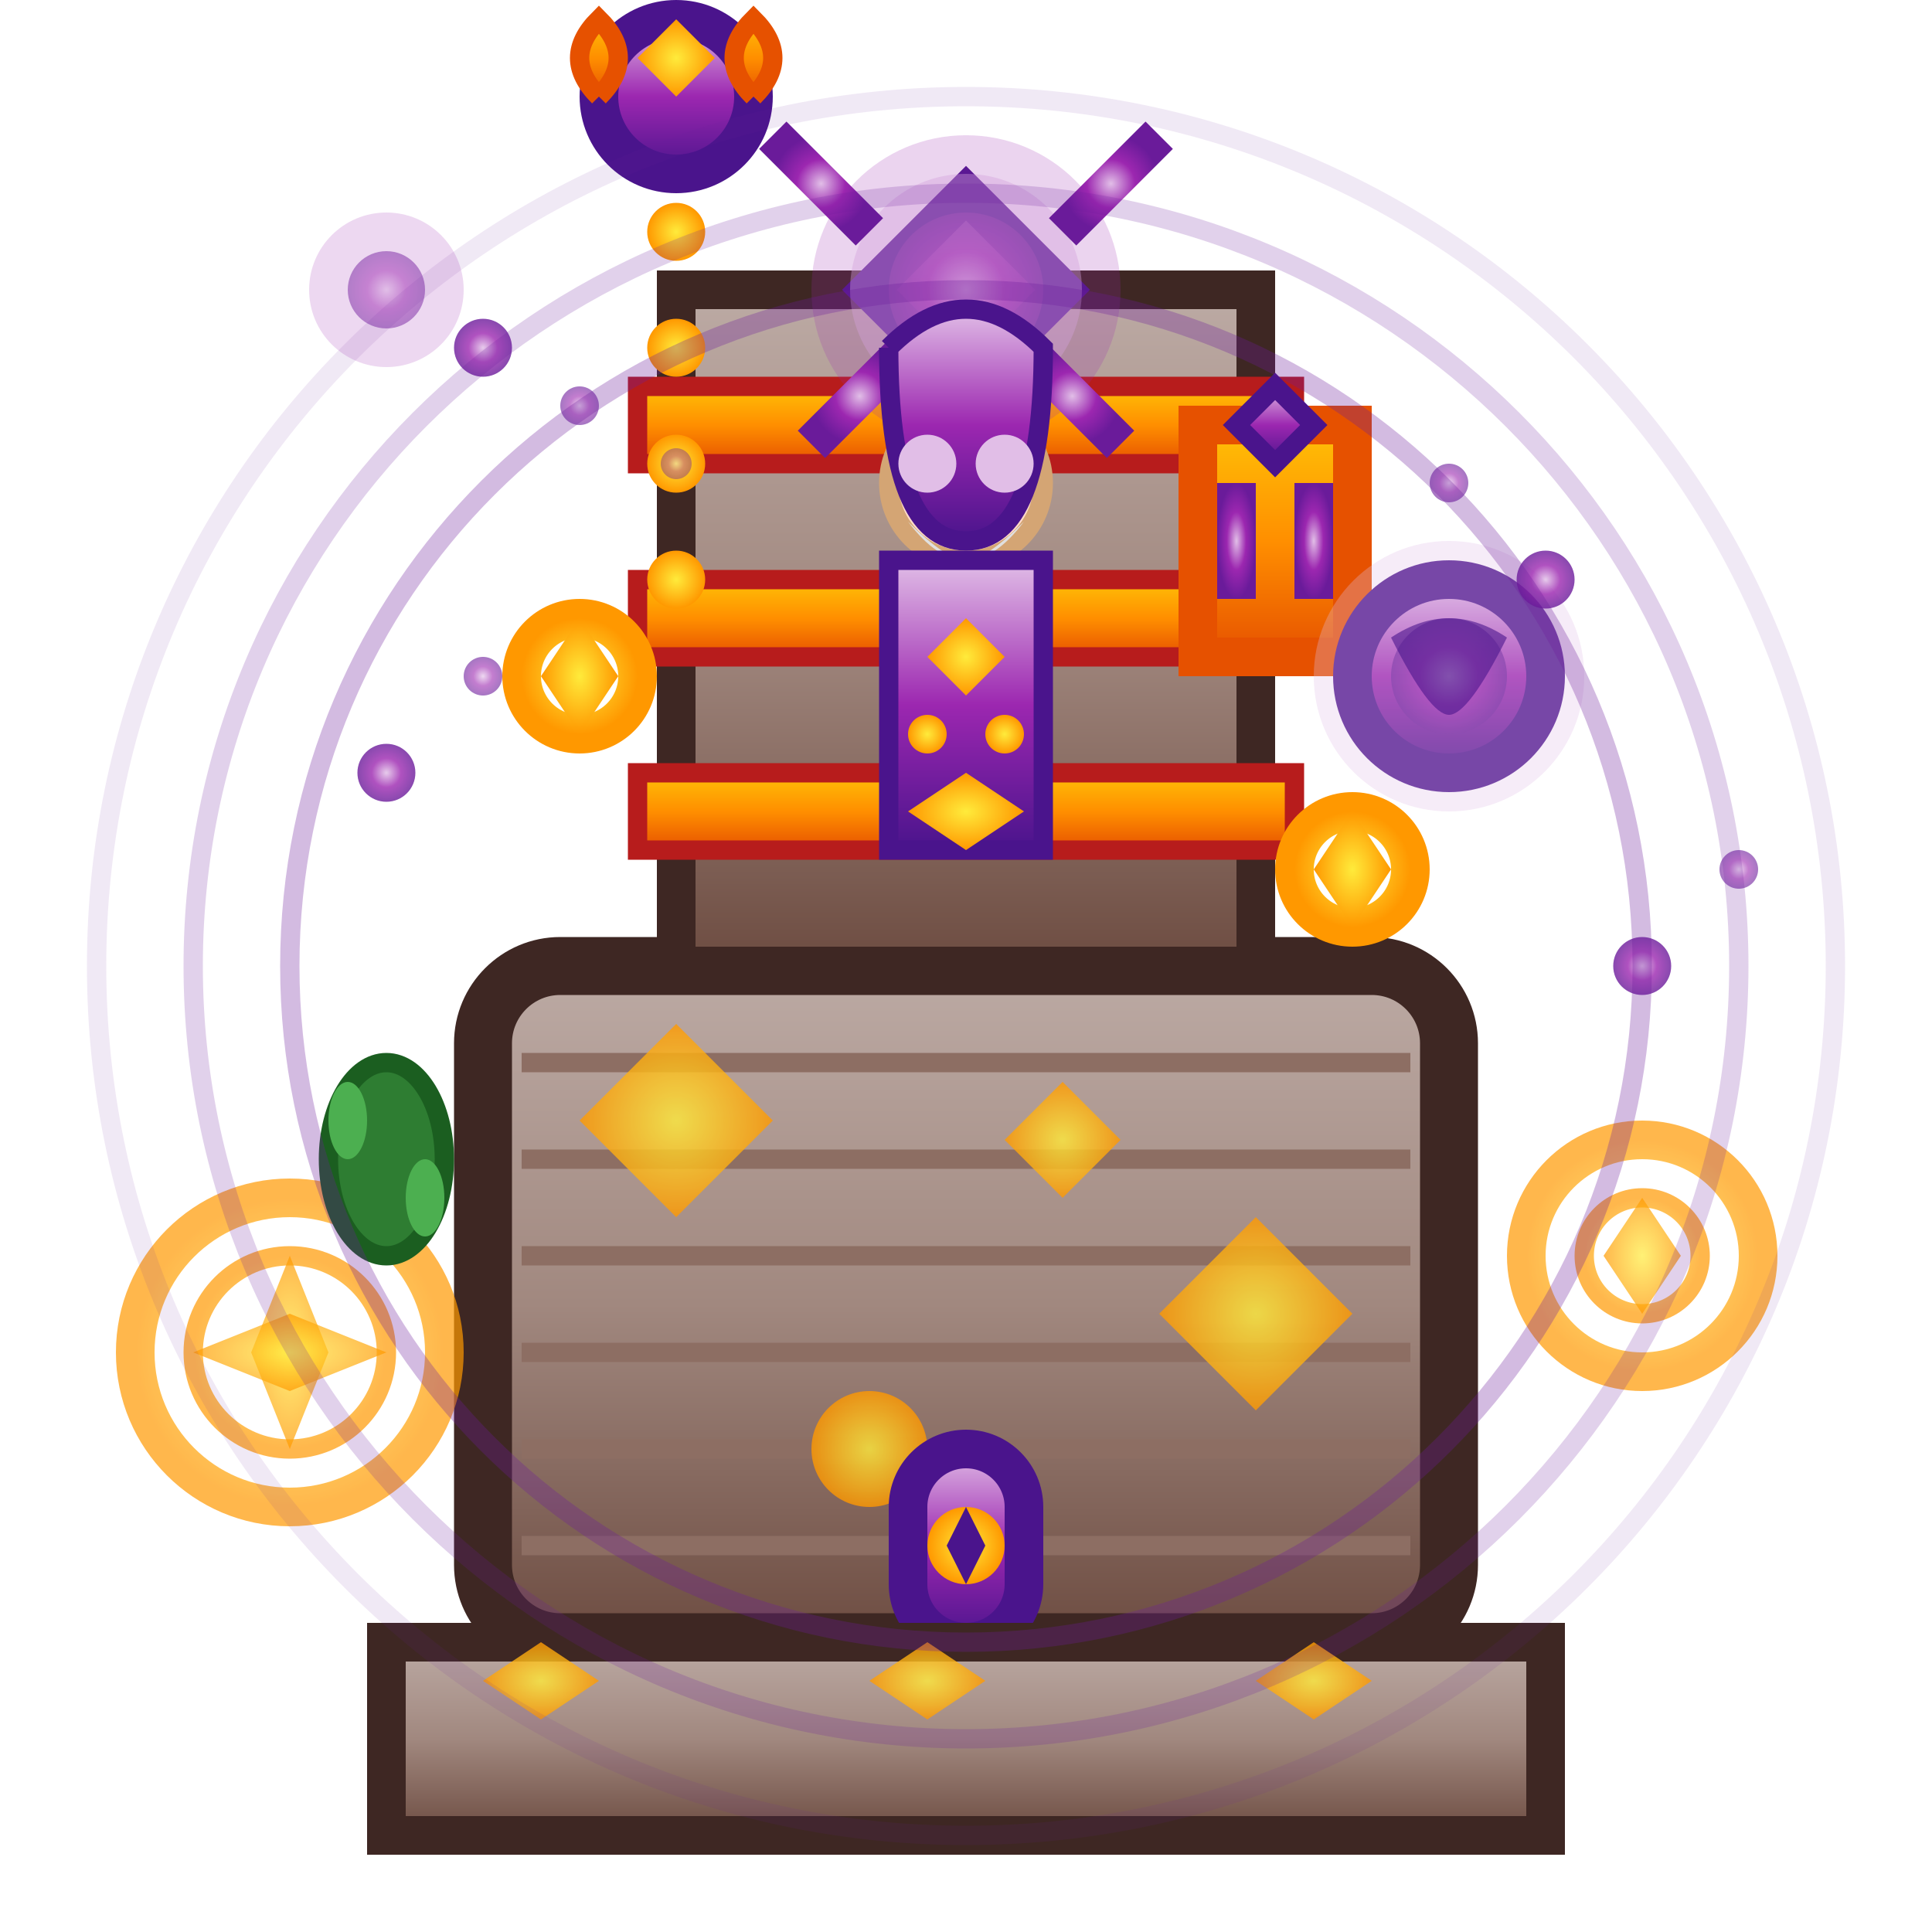
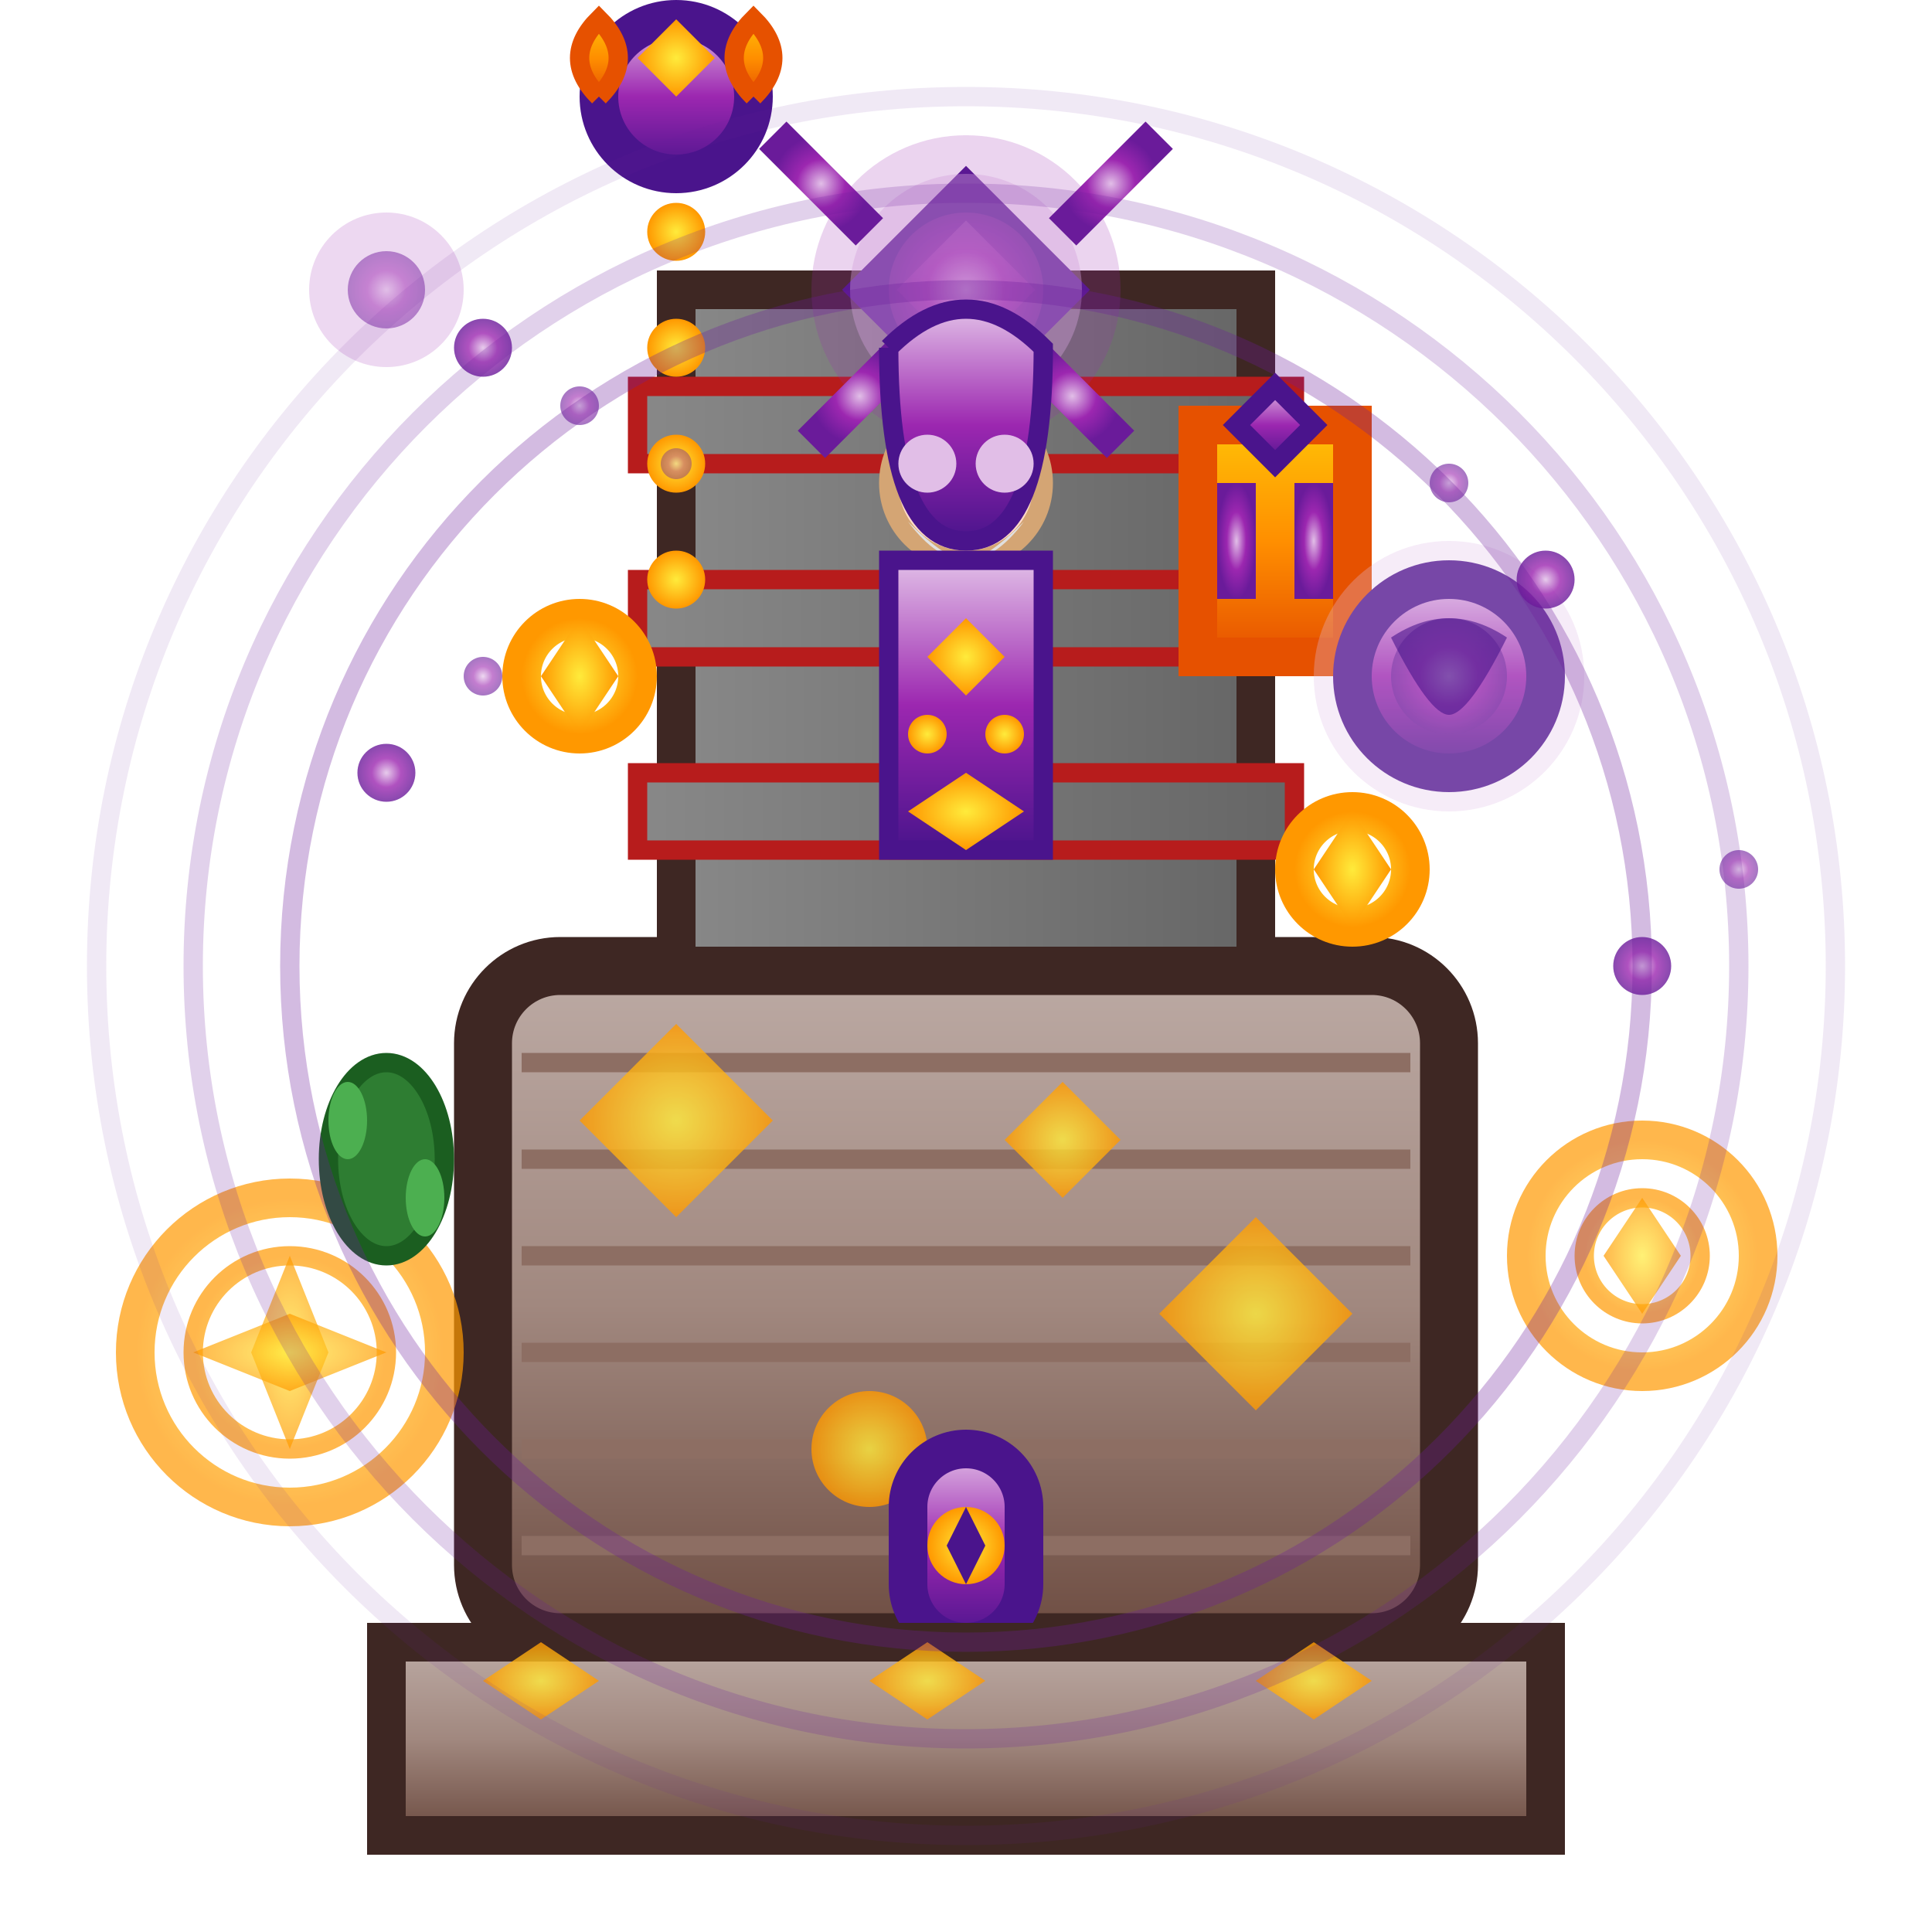
<svg xmlns="http://www.w3.org/2000/svg" viewBox="0 0 100 100">
  <defs>
    <linearGradient id="crystalGrad" x1="0%" y1="0%" x2="0%" y2="100%">
      <stop offset="0%" stop-color="#e1bee7" />
      <stop offset="50%" stop-color="#9c27b0" />
      <stop offset="100%" stop-color="#4a148c" />
    </linearGradient>
    <linearGradient id="metalGrad" x1="0%" y1="0%" x2="0%" y2="100%">
      <stop offset="0%" stop-color="#ffc107" />
      <stop offset="50%" stop-color="#ff8f00" />
      <stop offset="100%" stop-color="#e65100" />
    </linearGradient>
    <linearGradient id="stoneGrad" x1="0%" y1="0%" x2="0%" y2="100%">
      <stop offset="0%" stop-color="#bcaaa4" />
      <stop offset="50%" stop-color="#a1887f" />
      <stop offset="100%" stop-color="#6d4c41" />
    </linearGradient>
    <radialGradient id="energyGrad" cx="50%" cy="50%">
      <stop offset="0%" stop-color="#e1bee7" />
      <stop offset="50%" stop-color="#9c27b0" />
      <stop offset="100%" stop-color="#6a1b9a" />
    </radialGradient>
    <radialGradient id="runeGrad" cx="50%" cy="50%">
      <stop offset="0%" stop-color="#ffeb3b" />
      <stop offset="100%" stop-color="#ff9800" />
    </radialGradient>
+     <linearGradient id="playerColor">
+       <stop offset="0%" stop-color="#888888" />
+       <stop offset="100%" stop-color="#666666" />
+     </linearGradient>
  </defs>
  <rect x="25" y="50" width="50" height="35" fill="url(#stoneGrad)" stroke="#3e2723" stroke-width="3" rx="4" />
  <line x1="27" y1="55" x2="73" y2="55" stroke="#8d6e63" stroke-width="1" />
  <line x1="27" y1="60" x2="73" y2="60" stroke="#8d6e63" stroke-width="1" />
  <line x1="27" y1="65" x2="73" y2="65" stroke="#8d6e63" stroke-width="1" />
  <line x1="27" y1="70" x2="73" y2="70" stroke="#8d6e63" stroke-width="1" />
  <line x1="27" y1="75" x2="73" y2="75" stroke="#8d6e63" stroke-width="1" />
  <line x1="27" y1="80" x2="73" y2="80" stroke="#8d6e63" stroke-width="1" />
  <path d="M30 58 L35 53 L40 58 L35 63 Z" fill="url(#runeGrad)" opacity="0.8" />
  <path d="M60 68 L65 63 L70 68 L65 73 Z" fill="url(#runeGrad)" opacity="0.8" />
  <circle cx="45" cy="75" r="3" fill="url(#runeGrad)" opacity="0.8" />
  <polygon points="55,62 58,59 55,56 52,59" fill="url(#runeGrad)" opacity="0.8" />
-   <rect x="35" y="15" width="30" height="35" fill="url(#stoneGrad)" stroke="#3e2723" stroke-width="2" />
-   <rect x="33" y="20" width="34" height="4" fill="url(#metalGrad)" stroke="#b71c1c" stroke-width="1" />
-   <rect x="33" y="30" width="34" height="4" fill="url(#metalGrad)" stroke="#b71c1c" stroke-width="1" />
-   <rect x="33" y="40" width="34" height="4" fill="url(#metalGrad)" stroke="#b71c1c" stroke-width="1" />
+   <rect x="35" y="15" width="30" height="35" fill="url(#playerColor)" stroke="#3e2723" stroke-width="2" />
+   <rect x="33" y="20" width="34" height="4" fill="url(#playerColor)" stroke="#b71c1c" stroke-width="1" />
+   <rect x="33" y="30" width="34" height="4" fill="url(#playerColor)" stroke="#b71c1c" stroke-width="1" />
+   <rect x="33" y="40" width="34" height="4" fill="url(#playerColor)" stroke="#b71c1c" stroke-width="1" />
  <polygon points="50,10 45,15 50,20 55,15" fill="url(#crystalGrad)" stroke="#4a148c" stroke-width="2" />
  <circle cx="50" cy="15" r="4" fill="url(#energyGrad)" opacity="0.8" />
  <circle cx="50" cy="15" r="6" fill="#e1bee7" opacity="0.4" />
  <circle cx="50" cy="15" r="8" fill="#9c27b0" opacity="0.2" />
  <line x1="50" y1="10" x2="50" y2="5" stroke="url(#energyGrad)" stroke-width="3" />
  <line x1="45" y1="12" x2="40" y2="7" stroke="url(#energyGrad)" stroke-width="2" />
  <line x1="55" y1="12" x2="60" y2="7" stroke="url(#energyGrad)" stroke-width="2" />
  <line x1="47" y1="18" x2="42" y2="23" stroke="url(#energyGrad)" stroke-width="2" />
  <line x1="53" y1="18" x2="58" y2="23" stroke="url(#energyGrad)" stroke-width="2" />
  <circle cx="50" cy="25" r="4" fill="#ffdbcb" stroke="#d4a574" stroke-width="1" />
  <path d="M46 18 Q50 14 54 18 Q54 28 50 28 Q46 28 46 18" fill="url(#crystalGrad)" stroke="#4a148c" stroke-width="1" />
  <circle cx="48" cy="24" r="1.5" fill="#e1bee7" />
  <circle cx="52" cy="24" r="1.5" fill="#e1bee7" />
  <path d="M47 27 Q50 31 53 27 Q51 29 50 29 Q49 29 47 27" fill="#e0e0e0" />
  <rect x="46" y="29" width="8" height="15" fill="url(#crystalGrad)" stroke="#4a148c" stroke-width="1" />
  <polygon points="50,32 48,34 50,36 52,34" fill="url(#runeGrad)" />
  <circle cx="48" cy="38" r="1" fill="url(#runeGrad)" />
  <circle cx="52" cy="38" r="1" fill="url(#runeGrad)" />
  <polygon points="50,40 47,42 50,44 53,42" fill="url(#runeGrad)" />
  <line x1="35" y1="5" x2="35" y2="35" stroke="url(#metalGrad)" stroke-width="4" />
  <circle cx="35" cy="5" r="4" fill="url(#crystalGrad)" stroke="#4a148c" stroke-width="2" />
  <polygon points="35,1 37,3 35,5 33,3" fill="url(#runeGrad)" />
  <path d="M31 5 Q29 3 31 1 Q33 3 31 5" fill="url(#metalGrad)" stroke="#e65100" stroke-width="1" />
  <path d="M39 5 Q41 3 39 1 Q37 3 39 5" fill="url(#metalGrad)" stroke="#e65100" stroke-width="1" />
  <circle cx="35" cy="12" r="1.5" fill="url(#runeGrad)" />
  <circle cx="35" cy="18" r="1.5" fill="url(#runeGrad)" />
  <circle cx="35" cy="24" r="1.5" fill="url(#runeGrad)" />
  <circle cx="35" cy="30" r="1.5" fill="url(#runeGrad)" />
  <rect x="62" y="22" width="8" height="12" fill="url(#metalGrad)" stroke="#e65100" stroke-width="2" />
  <polygon points="66,20 64,22 66,24 68,22" fill="url(#crystalGrad)" stroke="#4a148c" stroke-width="1" />
  <rect x="63" y="25" width="2" height="6" fill="url(#energyGrad)" />
  <rect x="67" y="25" width="2" height="6" fill="url(#energyGrad)" />
  <circle cx="75" cy="35" r="5" fill="url(#crystalGrad)" stroke="#4a148c" stroke-width="2" />
  <circle cx="75" cy="35" r="3" fill="url(#energyGrad)" opacity="0.8" />
  <circle cx="75" cy="35" r="7" fill="#e1bee7" opacity="0.3" />
  <path d="M72 33 Q75 31 78 33 Q76 37 75 37 Q74 37 72 33" fill="#4a148c" opacity="0.6" />
  <circle cx="30" cy="35" r="3" fill="none" stroke="url(#runeGrad)" stroke-width="2" />
  <polygon points="30,32 28,35 30,38 32,35" fill="url(#runeGrad)" />
  <circle cx="70" cy="45" r="3" fill="none" stroke="url(#runeGrad)" stroke-width="2" />
  <polygon points="70,42 68,45 70,48 72,45" fill="url(#runeGrad)" />
  <circle cx="20" cy="15" r="2" fill="url(#energyGrad)" />
  <circle cx="20" cy="15" r="4" fill="#e1bee7" opacity="0.6" />
  <circle cx="25" cy="18" r="1.5" fill="url(#energyGrad)" opacity="0.8" />
  <circle cx="30" cy="21" r="1" fill="url(#energyGrad)" opacity="0.6" />
  <circle cx="35" cy="24" r="0.8" fill="url(#energyGrad)" opacity="0.4" />
  <circle cx="15" cy="70" r="8" fill="none" stroke="url(#runeGrad)" stroke-width="2" opacity="0.7" />
  <circle cx="15" cy="70" r="5" fill="none" stroke="url(#runeGrad)" stroke-width="1" opacity="0.7" />
  <polygon points="15,65 13,70 15,75 17,70" fill="url(#runeGrad)" opacity="0.7" />
  <polygon points="10,70 15,68 20,70 15,72" fill="url(#runeGrad)" opacity="0.7" />
  <circle cx="85" cy="65" r="6" fill="none" stroke="url(#runeGrad)" stroke-width="2" opacity="0.7" />
  <circle cx="85" cy="65" r="3" fill="none" stroke="url(#runeGrad)" stroke-width="1" opacity="0.7" />
  <polygon points="85,62 83,65 85,68 87,65" fill="url(#runeGrad)" opacity="0.7" />
  <rect x="47" y="75" width="6" height="10" fill="url(#crystalGrad)" stroke="#4a148c" stroke-width="2" rx="3" />
  <circle cx="50" cy="80" r="2" fill="url(#runeGrad)" />
  <polygon points="50,78 49,80 50,82 51,80" fill="#4a148c" />
  <rect x="20" y="85" width="60" height="10" fill="url(#stoneGrad)" stroke="#3e2723" stroke-width="2" />
  <polygon points="25,87 28,85 31,87 28,89" fill="url(#runeGrad)" opacity="0.8" />
  <polygon points="45,87 48,85 51,87 48,89" fill="url(#runeGrad)" opacity="0.8" />
  <polygon points="65,87 68,85 71,87 68,89" fill="url(#runeGrad)" opacity="0.8" />
  <circle cx="20" cy="40" r="1.5" fill="url(#energyGrad)" opacity="0.8" />
  <circle cx="25" cy="35" r="1" fill="url(#energyGrad)" opacity="0.6" />
  <circle cx="80" cy="30" r="1.5" fill="url(#energyGrad)" opacity="0.8" />
  <circle cx="75" cy="25" r="1" fill="url(#energyGrad)" opacity="0.6" />
  <circle cx="85" cy="50" r="1.5" fill="url(#energyGrad)" opacity="0.8" />
  <circle cx="90" cy="45" r="1" fill="url(#energyGrad)" opacity="0.6" />
  <ellipse cx="20" cy="60" rx="3" ry="5" fill="#2e7d32" stroke="#1b5e20" stroke-width="1" />
  <ellipse cx="22" cy="62" rx="1" ry="2" fill="#4caf50" />
  <ellipse cx="18" cy="58" rx="1" ry="2" fill="#4caf50" />
  <circle cx="50" cy="50" r="35" fill="none" stroke="url(#energyGrad)" stroke-width="1" opacity="0.3" />
  <circle cx="50" cy="50" r="40" fill="none" stroke="url(#energyGrad)" stroke-width="1" opacity="0.2" />
  <circle cx="50" cy="50" r="45" fill="none" stroke="url(#energyGrad)" stroke-width="1" opacity="0.1" />
</svg>
